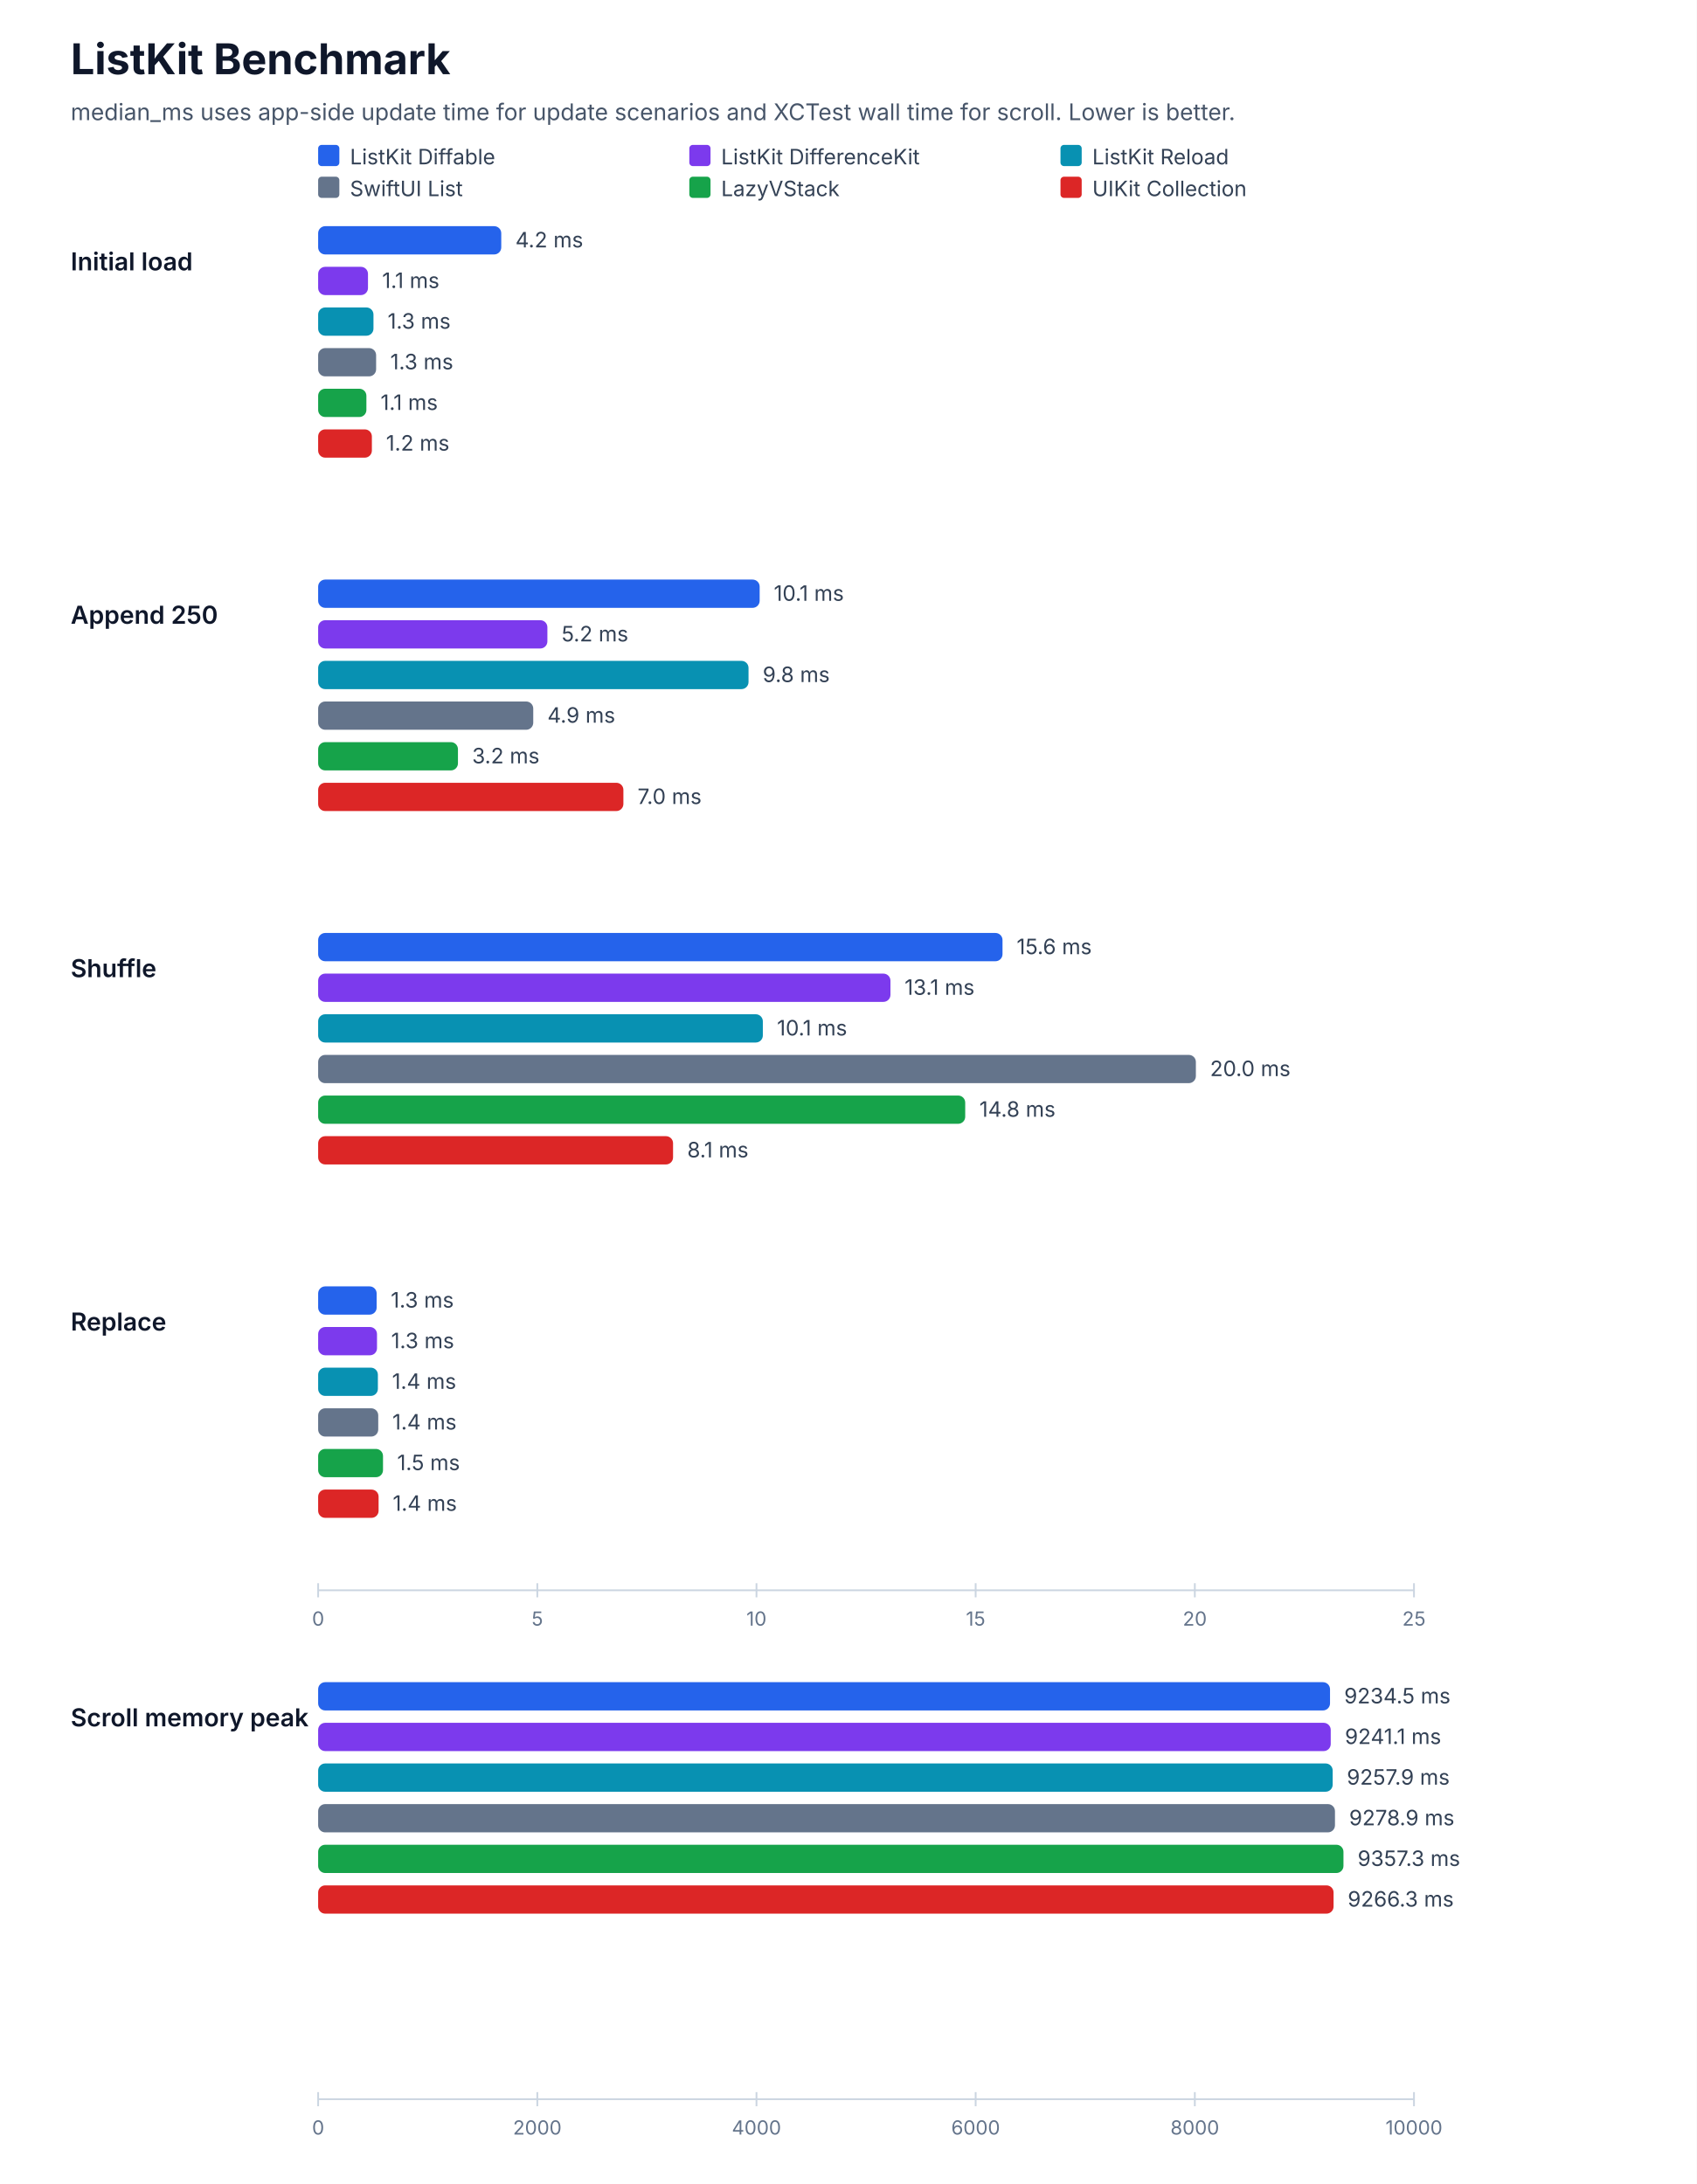
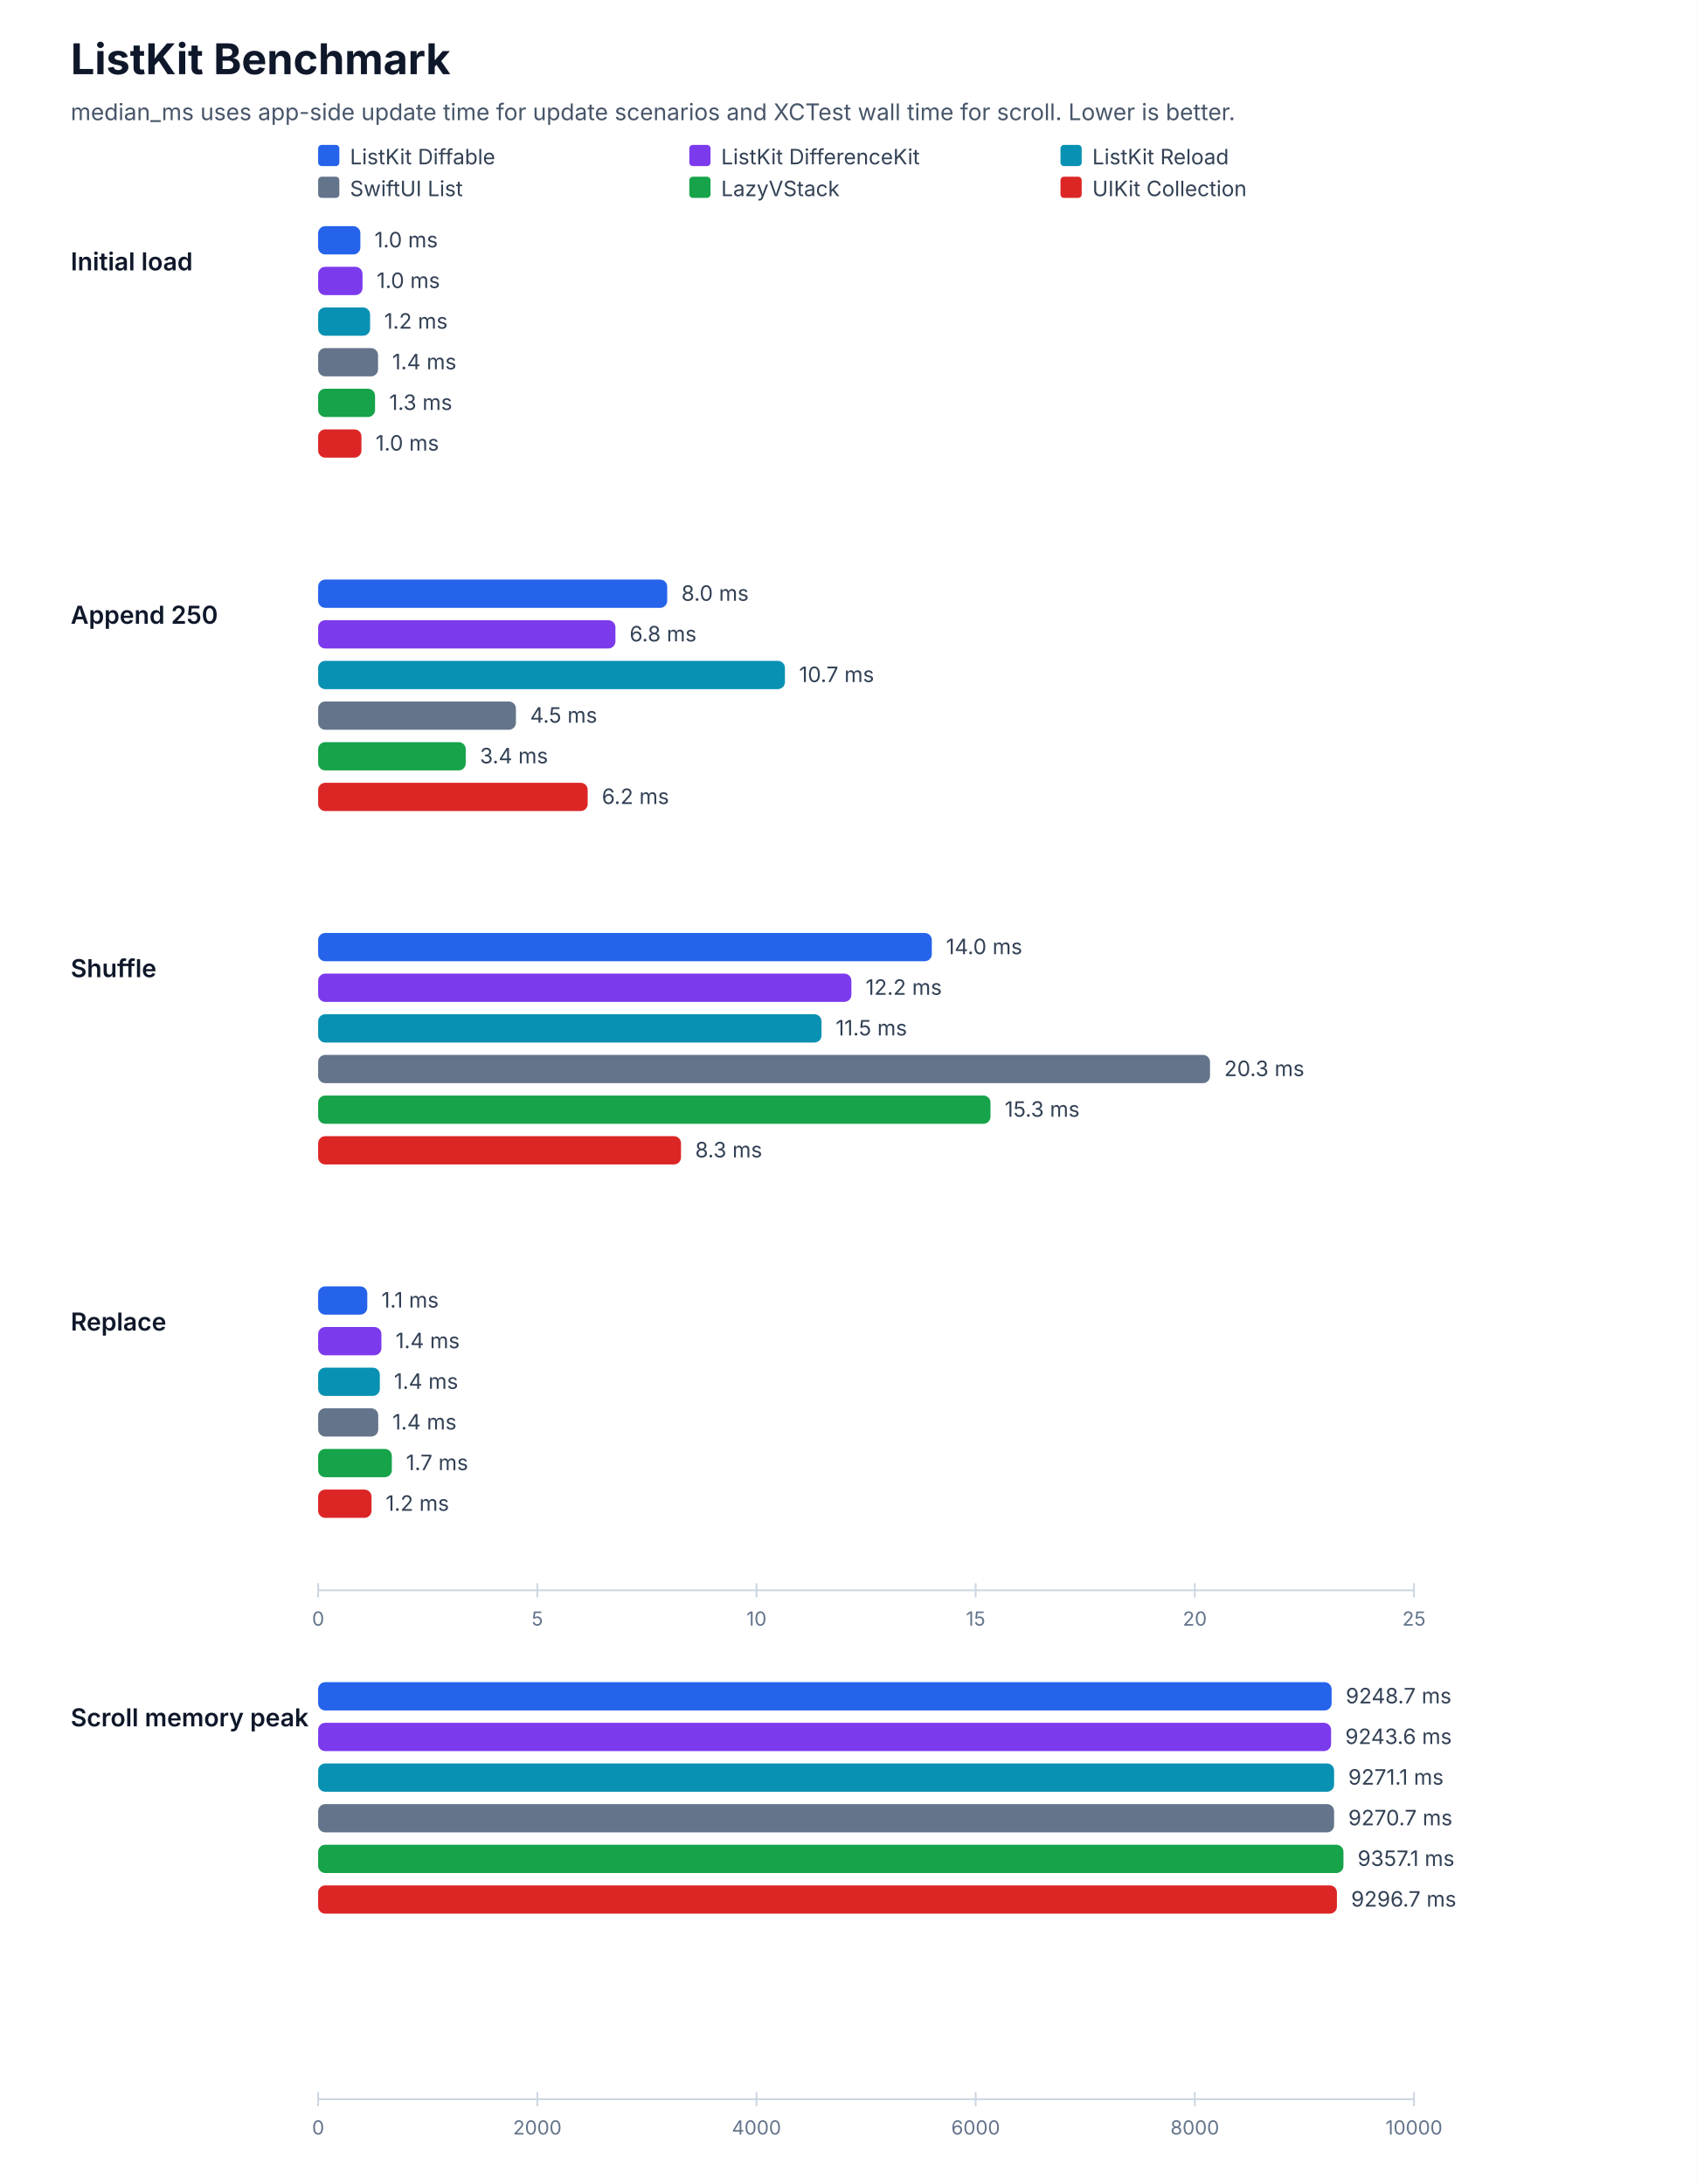
<svg xmlns="http://www.w3.org/2000/svg" width="960" height="1236" viewBox="0 0 960 1236">
  <rect width="100%" height="100%" fill="#ffffff" />
  <text x="40" y="42" font-family="Inter, -apple-system, BlinkMacSystemFont, Segoe UI, sans-serif" font-size="24" font-weight="700" fill="#0f172a">ListKit Benchmark</text>
  <text x="40" y="68" font-family="Inter, -apple-system, BlinkMacSystemFont, Segoe UI, sans-serif" font-size="13" fill="#475569">median_ms uses app-side update time for update scenarios and XCTest wall time for scroll. Lower is better.</text>
  <rect x="180" y="82" width="12" height="12" rx="2" fill="#2563eb" />
  <text x="198" y="93" font-family="Inter, -apple-system, BlinkMacSystemFont, Segoe UI, sans-serif" font-size="12" fill="#334155">ListKit Diffable</text>
  <rect x="390" y="82" width="12" height="12" rx="2" fill="#7c3aed" />
  <text x="408" y="93" font-family="Inter, -apple-system, BlinkMacSystemFont, Segoe UI, sans-serif" font-size="12" fill="#334155">ListKit DifferenceKit</text>
  <rect x="600" y="82" width="12" height="12" rx="2" fill="#0891b2" />
  <text x="618" y="93" font-family="Inter, -apple-system, BlinkMacSystemFont, Segoe UI, sans-serif" font-size="12" fill="#334155">ListKit Reload</text>
  <rect x="180" y="100" width="12" height="12" rx="2" fill="#64748b" />
  <text x="198" y="111" font-family="Inter, -apple-system, BlinkMacSystemFont, Segoe UI, sans-serif" font-size="12" fill="#334155">SwiftUI List</text>
  <rect x="390" y="100" width="12" height="12" rx="2" fill="#16a34a" />
  <text x="408" y="111" font-family="Inter, -apple-system, BlinkMacSystemFont, Segoe UI, sans-serif" font-size="12" fill="#334155">LazyVStack</text>
  <rect x="600" y="100" width="12" height="12" rx="2" fill="#dc2626" />
  <text x="618" y="111" font-family="Inter, -apple-system, BlinkMacSystemFont, Segoe UI, sans-serif" font-size="12" fill="#334155">UIKit Collection</text>
  <line x1="180" y1="900" x2="800" y2="900" stroke="#cbd5e1" />
  <line x1="180.0" y1="896" x2="180.0" y2="904" stroke="#cbd5e1" />
  <text x="180.0" y="920" text-anchor="middle" font-family="Inter, -apple-system, BlinkMacSystemFont, Segoe UI, sans-serif" font-size="11" fill="#64748b">0</text>
  <line x1="304.0" y1="896" x2="304.0" y2="904" stroke="#cbd5e1" />
  <text x="304.0" y="920" text-anchor="middle" font-family="Inter, -apple-system, BlinkMacSystemFont, Segoe UI, sans-serif" font-size="11" fill="#64748b">5</text>
  <line x1="428.0" y1="896" x2="428.0" y2="904" stroke="#cbd5e1" />
  <text x="428.0" y="920" text-anchor="middle" font-family="Inter, -apple-system, BlinkMacSystemFont, Segoe UI, sans-serif" font-size="11" fill="#64748b">10</text>
  <line x1="552.0" y1="896" x2="552.0" y2="904" stroke="#cbd5e1" />
  <text x="552.0" y="920" text-anchor="middle" font-family="Inter, -apple-system, BlinkMacSystemFont, Segoe UI, sans-serif" font-size="11" fill="#64748b">15</text>
  <line x1="676.0" y1="896" x2="676.0" y2="904" stroke="#cbd5e1" />
  <text x="676.0" y="920" text-anchor="middle" font-family="Inter, -apple-system, BlinkMacSystemFont, Segoe UI, sans-serif" font-size="11" fill="#64748b">20</text>
  <line x1="800.0" y1="896" x2="800.0" y2="904" stroke="#cbd5e1" />
  <text x="800.0" y="920" text-anchor="middle" font-family="Inter, -apple-system, BlinkMacSystemFont, Segoe UI, sans-serif" font-size="11" fill="#64748b">25</text>
  <line x1="180" y1="1188" x2="800" y2="1188" stroke="#cbd5e1" />
  <line x1="180.0" y1="1184" x2="180.0" y2="1192" stroke="#cbd5e1" />
  <text x="180.0" y="1208" text-anchor="middle" font-family="Inter, -apple-system, BlinkMacSystemFont, Segoe UI, sans-serif" font-size="11" fill="#64748b">0</text>
  <line x1="304.0" y1="1184" x2="304.0" y2="1192" stroke="#cbd5e1" />
  <text x="304.0" y="1208" text-anchor="middle" font-family="Inter, -apple-system, BlinkMacSystemFont, Segoe UI, sans-serif" font-size="11" fill="#64748b">2000</text>
  <line x1="428.0" y1="1184" x2="428.0" y2="1192" stroke="#cbd5e1" />
  <text x="428.0" y="1208" text-anchor="middle" font-family="Inter, -apple-system, BlinkMacSystemFont, Segoe UI, sans-serif" font-size="11" fill="#64748b">4000</text>
  <line x1="552.0" y1="1184" x2="552.0" y2="1192" stroke="#cbd5e1" />
  <text x="552.0" y="1208" text-anchor="middle" font-family="Inter, -apple-system, BlinkMacSystemFont, Segoe UI, sans-serif" font-size="11" fill="#64748b">6000</text>
  <line x1="676.0" y1="1184" x2="676.0" y2="1192" stroke="#cbd5e1" />
  <text x="676.0" y="1208" text-anchor="middle" font-family="Inter, -apple-system, BlinkMacSystemFont, Segoe UI, sans-serif" font-size="11" fill="#64748b">8000</text>
  <line x1="800.0" y1="1184" x2="800.0" y2="1192" stroke="#cbd5e1" />
  <text x="800.0" y="1208" text-anchor="middle" font-family="Inter, -apple-system, BlinkMacSystemFont, Segoe UI, sans-serif" font-size="11" fill="#64748b">10000</text>
  <text x="40" y="153" font-family="Inter, -apple-system, BlinkMacSystemFont, Segoe UI, sans-serif" font-size="14" font-weight="600" fill="#0f172a">Initial load</text>
-   <rect x="180" y="128" width="103.6" height="16" rx="4" fill="#2563eb" />
-   <text x="291.6" y="140" font-family="Inter, -apple-system, BlinkMacSystemFont, Segoe UI, sans-serif" font-size="12" fill="#334155">4.2 ms</text>
-   <rect x="180" y="151" width="28.2" height="16" rx="4" fill="#7c3aed" />
-   <text x="216.2" y="163" font-family="Inter, -apple-system, BlinkMacSystemFont, Segoe UI, sans-serif" font-size="12" fill="#334155">1.1 ms</text>
-   <rect x="180" y="174" width="31.3" height="16" rx="4" fill="#0891b2" />
-   <text x="219.3" y="186" font-family="Inter, -apple-system, BlinkMacSystemFont, Segoe UI, sans-serif" font-size="12" fill="#334155">1.3 ms</text>
-   <rect x="180" y="197" width="32.8" height="16" rx="4" fill="#64748b" />
-   <text x="220.8" y="209" font-family="Inter, -apple-system, BlinkMacSystemFont, Segoe UI, sans-serif" font-size="12" fill="#334155">1.3 ms</text>
-   <rect x="180" y="220" width="27.3" height="16" rx="4" fill="#16a34a" />
-   <text x="215.3" y="232" font-family="Inter, -apple-system, BlinkMacSystemFont, Segoe UI, sans-serif" font-size="12" fill="#334155">1.1 ms</text>
-   <rect x="180" y="243" width="30.4" height="16" rx="4" fill="#dc2626" />
-   <text x="218.4" y="255" font-family="Inter, -apple-system, BlinkMacSystemFont, Segoe UI, sans-serif" font-size="12" fill="#334155">1.2 ms</text>
+   <rect x="180" y="128" width="23.9" height="16" rx="4" fill="#2563eb" />
+   <text x="211.9" y="140" font-family="Inter, -apple-system, BlinkMacSystemFont, Segoe UI, sans-serif" font-size="12" fill="#334155">1.0 ms</text>
+   <rect x="180" y="151" width="25.1" height="16" rx="4" fill="#7c3aed" />
+   <text x="213.1" y="163" font-family="Inter, -apple-system, BlinkMacSystemFont, Segoe UI, sans-serif" font-size="12" fill="#334155">1.0 ms</text>
+   <rect x="180" y="174" width="29.4" height="16" rx="4" fill="#0891b2" />
+   <text x="217.4" y="186" font-family="Inter, -apple-system, BlinkMacSystemFont, Segoe UI, sans-serif" font-size="12" fill="#334155">1.2 ms</text>
+   <rect x="180" y="197" width="33.9" height="16" rx="4" fill="#64748b" />
+   <text x="221.9" y="209" font-family="Inter, -apple-system, BlinkMacSystemFont, Segoe UI, sans-serif" font-size="12" fill="#334155">1.4 ms</text>
+   <rect x="180" y="220" width="32.2" height="16" rx="4" fill="#16a34a" />
+   <text x="220.2" y="232" font-family="Inter, -apple-system, BlinkMacSystemFont, Segoe UI, sans-serif" font-size="12" fill="#334155">1.3 ms</text>
+   <rect x="180" y="243" width="24.5" height="16" rx="4" fill="#dc2626" />
+   <text x="212.5" y="255" font-family="Inter, -apple-system, BlinkMacSystemFont, Segoe UI, sans-serif" font-size="12" fill="#334155">1.0 ms</text>
  <text x="40" y="353" font-family="Inter, -apple-system, BlinkMacSystemFont, Segoe UI, sans-serif" font-size="14" font-weight="600" fill="#0f172a">Append 250</text>
-   <rect x="180" y="328" width="249.8" height="16" rx="4" fill="#2563eb" />
-   <text x="437.8" y="340" font-family="Inter, -apple-system, BlinkMacSystemFont, Segoe UI, sans-serif" font-size="12" fill="#334155">10.1 ms</text>
-   <rect x="180" y="351" width="129.7" height="16" rx="4" fill="#7c3aed" />
-   <text x="317.7" y="363" font-family="Inter, -apple-system, BlinkMacSystemFont, Segoe UI, sans-serif" font-size="12" fill="#334155">5.2 ms</text>
-   <rect x="180" y="374" width="243.5" height="16" rx="4" fill="#0891b2" />
-   <text x="431.5" y="386" font-family="Inter, -apple-system, BlinkMacSystemFont, Segoe UI, sans-serif" font-size="12" fill="#334155">9.8 ms</text>
-   <rect x="180" y="397" width="121.7" height="16" rx="4" fill="#64748b" />
-   <text x="309.7" y="409" font-family="Inter, -apple-system, BlinkMacSystemFont, Segoe UI, sans-serif" font-size="12" fill="#334155">4.9 ms</text>
-   <rect x="180" y="420" width="79.1" height="16" rx="4" fill="#16a34a" />
-   <text x="267.1" y="432" font-family="Inter, -apple-system, BlinkMacSystemFont, Segoe UI, sans-serif" font-size="12" fill="#334155">3.2 ms</text>
-   <rect x="180" y="443" width="172.7" height="16" rx="4" fill="#dc2626" />
-   <text x="360.7" y="455" font-family="Inter, -apple-system, BlinkMacSystemFont, Segoe UI, sans-serif" font-size="12" fill="#334155">7.0 ms</text>
+   <rect x="180" y="328" width="197.5" height="16" rx="4" fill="#2563eb" />
+   <text x="385.5" y="340" font-family="Inter, -apple-system, BlinkMacSystemFont, Segoe UI, sans-serif" font-size="12" fill="#334155">8.0 ms</text>
+   <rect x="180" y="351" width="168.2" height="16" rx="4" fill="#7c3aed" />
+   <text x="356.2" y="363" font-family="Inter, -apple-system, BlinkMacSystemFont, Segoe UI, sans-serif" font-size="12" fill="#334155">6.8 ms</text>
+   <rect x="180" y="374" width="264.1" height="16" rx="4" fill="#0891b2" />
+   <text x="452.1" y="386" font-family="Inter, -apple-system, BlinkMacSystemFont, Segoe UI, sans-serif" font-size="12" fill="#334155">10.7 ms</text>
+   <rect x="180" y="397" width="111.9" height="16" rx="4" fill="#64748b" />
+   <text x="299.9" y="409" font-family="Inter, -apple-system, BlinkMacSystemFont, Segoe UI, sans-serif" font-size="12" fill="#334155">4.5 ms</text>
+   <rect x="180" y="420" width="83.5" height="16" rx="4" fill="#16a34a" />
+   <text x="271.5" y="432" font-family="Inter, -apple-system, BlinkMacSystemFont, Segoe UI, sans-serif" font-size="12" fill="#334155">3.4 ms</text>
+   <rect x="180" y="443" width="152.5" height="16" rx="4" fill="#dc2626" />
+   <text x="340.5" y="455" font-family="Inter, -apple-system, BlinkMacSystemFont, Segoe UI, sans-serif" font-size="12" fill="#334155">6.2 ms</text>
  <text x="40" y="553" font-family="Inter, -apple-system, BlinkMacSystemFont, Segoe UI, sans-serif" font-size="14" font-weight="600" fill="#0f172a">Shuffle</text>
-   <rect x="180" y="528" width="387.2" height="16" rx="4" fill="#2563eb" />
-   <text x="575.2" y="540" font-family="Inter, -apple-system, BlinkMacSystemFont, Segoe UI, sans-serif" font-size="12" fill="#334155">15.6 ms</text>
-   <rect x="180" y="551" width="323.8" height="16" rx="4" fill="#7c3aed" />
-   <text x="511.8" y="563" font-family="Inter, -apple-system, BlinkMacSystemFont, Segoe UI, sans-serif" font-size="12" fill="#334155">13.1 ms</text>
-   <rect x="180" y="574" width="251.6" height="16" rx="4" fill="#0891b2" />
-   <text x="439.6" y="586" font-family="Inter, -apple-system, BlinkMacSystemFont, Segoe UI, sans-serif" font-size="12" fill="#334155">10.1 ms</text>
-   <rect x="180" y="597" width="496.6" height="16" rx="4" fill="#64748b" />
-   <text x="684.6" y="609" font-family="Inter, -apple-system, BlinkMacSystemFont, Segoe UI, sans-serif" font-size="12" fill="#334155">20.0 ms</text>
-   <rect x="180" y="620" width="366.1" height="16" rx="4" fill="#16a34a" />
-   <text x="554.1" y="632" font-family="Inter, -apple-system, BlinkMacSystemFont, Segoe UI, sans-serif" font-size="12" fill="#334155">14.8 ms</text>
-   <rect x="180" y="643" width="200.8" height="16" rx="4" fill="#dc2626" />
-   <text x="388.8" y="655" font-family="Inter, -apple-system, BlinkMacSystemFont, Segoe UI, sans-serif" font-size="12" fill="#334155">8.1 ms</text>
+   <rect x="180" y="528" width="347.2" height="16" rx="4" fill="#2563eb" />
+   <text x="535.2" y="540" font-family="Inter, -apple-system, BlinkMacSystemFont, Segoe UI, sans-serif" font-size="12" fill="#334155">14.0 ms</text>
+   <rect x="180" y="551" width="301.7" height="16" rx="4" fill="#7c3aed" />
+   <text x="489.7" y="563" font-family="Inter, -apple-system, BlinkMacSystemFont, Segoe UI, sans-serif" font-size="12" fill="#334155">12.2 ms</text>
+   <rect x="180" y="574" width="284.8" height="16" rx="4" fill="#0891b2" />
+   <text x="472.8" y="586" font-family="Inter, -apple-system, BlinkMacSystemFont, Segoe UI, sans-serif" font-size="12" fill="#334155">11.5 ms</text>
+   <rect x="180" y="597" width="504.6" height="16" rx="4" fill="#64748b" />
+   <text x="692.6" y="609" font-family="Inter, -apple-system, BlinkMacSystemFont, Segoe UI, sans-serif" font-size="12" fill="#334155">20.3 ms</text>
+   <rect x="180" y="620" width="380.4" height="16" rx="4" fill="#16a34a" />
+   <text x="568.4" y="632" font-family="Inter, -apple-system, BlinkMacSystemFont, Segoe UI, sans-serif" font-size="12" fill="#334155">15.3 ms</text>
+   <rect x="180" y="643" width="205.3" height="16" rx="4" fill="#dc2626" />
+   <text x="393.3" y="655" font-family="Inter, -apple-system, BlinkMacSystemFont, Segoe UI, sans-serif" font-size="12" fill="#334155">8.3 ms</text>
  <text x="40" y="753" font-family="Inter, -apple-system, BlinkMacSystemFont, Segoe UI, sans-serif" font-size="14" font-weight="600" fill="#0f172a">Replace</text>
-   <rect x="180" y="728" width="33.1" height="16" rx="4" fill="#2563eb" />
-   <text x="221.1" y="740" font-family="Inter, -apple-system, BlinkMacSystemFont, Segoe UI, sans-serif" font-size="12" fill="#334155">1.3 ms</text>
-   <rect x="180" y="751" width="33.3" height="16" rx="4" fill="#7c3aed" />
-   <text x="221.3" y="763" font-family="Inter, -apple-system, BlinkMacSystemFont, Segoe UI, sans-serif" font-size="12" fill="#334155">1.3 ms</text>
-   <rect x="180" y="774" width="33.8" height="16" rx="4" fill="#0891b2" />
-   <text x="221.8" y="786" font-family="Inter, -apple-system, BlinkMacSystemFont, Segoe UI, sans-serif" font-size="12" fill="#334155">1.4 ms</text>
+   <rect x="180" y="728" width="27.8" height="16" rx="4" fill="#2563eb" />
+   <text x="215.8" y="740" font-family="Inter, -apple-system, BlinkMacSystemFont, Segoe UI, sans-serif" font-size="12" fill="#334155">1.1 ms</text>
+   <rect x="180" y="751" width="35.8" height="16" rx="4" fill="#7c3aed" />
+   <text x="223.8" y="763" font-family="Inter, -apple-system, BlinkMacSystemFont, Segoe UI, sans-serif" font-size="12" fill="#334155">1.4 ms</text>
+   <rect x="180" y="774" width="34.9" height="16" rx="4" fill="#0891b2" />
+   <text x="222.9" y="786" font-family="Inter, -apple-system, BlinkMacSystemFont, Segoe UI, sans-serif" font-size="12" fill="#334155">1.4 ms</text>
  <rect x="180" y="797" width="34.0" height="16" rx="4" fill="#64748b" />
  <text x="222.0" y="809" font-family="Inter, -apple-system, BlinkMacSystemFont, Segoe UI, sans-serif" font-size="12" fill="#334155">1.4 ms</text>
-   <rect x="180" y="820" width="36.7" height="16" rx="4" fill="#16a34a" />
-   <text x="224.7" y="832" font-family="Inter, -apple-system, BlinkMacSystemFont, Segoe UI, sans-serif" font-size="12" fill="#334155">1.5 ms</text>
-   <rect x="180" y="843" width="34.2" height="16" rx="4" fill="#dc2626" />
-   <text x="222.2" y="855" font-family="Inter, -apple-system, BlinkMacSystemFont, Segoe UI, sans-serif" font-size="12" fill="#334155">1.4 ms</text>
+   <rect x="180" y="820" width="41.7" height="16" rx="4" fill="#16a34a" />
+   <text x="229.7" y="832" font-family="Inter, -apple-system, BlinkMacSystemFont, Segoe UI, sans-serif" font-size="12" fill="#334155">1.7 ms</text>
+   <rect x="180" y="843" width="30.2" height="16" rx="4" fill="#dc2626" />
+   <text x="218.2" y="855" font-family="Inter, -apple-system, BlinkMacSystemFont, Segoe UI, sans-serif" font-size="12" fill="#334155">1.2 ms</text>
  <text x="40" y="977" font-family="Inter, -apple-system, BlinkMacSystemFont, Segoe UI, sans-serif" font-size="14" font-weight="600" fill="#0f172a">Scroll memory peak</text>
-   <rect x="180" y="952" width="572.5" height="16" rx="4" fill="#2563eb" />
-   <text x="760.5" y="964" font-family="Inter, -apple-system, BlinkMacSystemFont, Segoe UI, sans-serif" font-size="12" fill="#334155">9234.5 ms</text>
-   <rect x="180" y="975" width="572.9" height="16" rx="4" fill="#7c3aed" />
-   <text x="760.9" y="987" font-family="Inter, -apple-system, BlinkMacSystemFont, Segoe UI, sans-serif" font-size="12" fill="#334155">9241.1 ms</text>
-   <rect x="180" y="998" width="574.0" height="16" rx="4" fill="#0891b2" />
-   <text x="762.0" y="1010" font-family="Inter, -apple-system, BlinkMacSystemFont, Segoe UI, sans-serif" font-size="12" fill="#334155">9257.9 ms</text>
-   <rect x="180" y="1021" width="575.3" height="16" rx="4" fill="#64748b" />
-   <text x="763.3" y="1033" font-family="Inter, -apple-system, BlinkMacSystemFont, Segoe UI, sans-serif" font-size="12" fill="#334155">9278.9 ms</text>
+   <rect x="180" y="952" width="573.4" height="16" rx="4" fill="#2563eb" />
+   <text x="761.4" y="964" font-family="Inter, -apple-system, BlinkMacSystemFont, Segoe UI, sans-serif" font-size="12" fill="#334155">9248.7 ms</text>
+   <rect x="180" y="975" width="573.1" height="16" rx="4" fill="#7c3aed" />
+   <text x="761.1" y="987" font-family="Inter, -apple-system, BlinkMacSystemFont, Segoe UI, sans-serif" font-size="12" fill="#334155">9243.6 ms</text>
+   <rect x="180" y="998" width="574.8" height="16" rx="4" fill="#0891b2" />
+   <text x="762.8" y="1010" font-family="Inter, -apple-system, BlinkMacSystemFont, Segoe UI, sans-serif" font-size="12" fill="#334155">9271.1 ms</text>
+   <rect x="180" y="1021" width="574.8" height="16" rx="4" fill="#64748b" />
+   <text x="762.8" y="1033" font-family="Inter, -apple-system, BlinkMacSystemFont, Segoe UI, sans-serif" font-size="12" fill="#334155">9270.7 ms</text>
  <rect x="180" y="1044" width="580.1" height="16" rx="4" fill="#16a34a" />
-   <text x="768.1" y="1056" font-family="Inter, -apple-system, BlinkMacSystemFont, Segoe UI, sans-serif" font-size="12" fill="#334155">9357.3 ms</text>
-   <rect x="180" y="1067" width="574.5" height="16" rx="4" fill="#dc2626" />
-   <text x="762.5" y="1079" font-family="Inter, -apple-system, BlinkMacSystemFont, Segoe UI, sans-serif" font-size="12" fill="#334155">9266.3 ms</text>
+   <text x="768.1" y="1056" font-family="Inter, -apple-system, BlinkMacSystemFont, Segoe UI, sans-serif" font-size="12" fill="#334155">9357.1 ms</text>
+   <rect x="180" y="1067" width="576.4" height="16" rx="4" fill="#dc2626" />
+   <text x="764.4" y="1079" font-family="Inter, -apple-system, BlinkMacSystemFont, Segoe UI, sans-serif" font-size="12" fill="#334155">9296.7 ms</text>
</svg>
